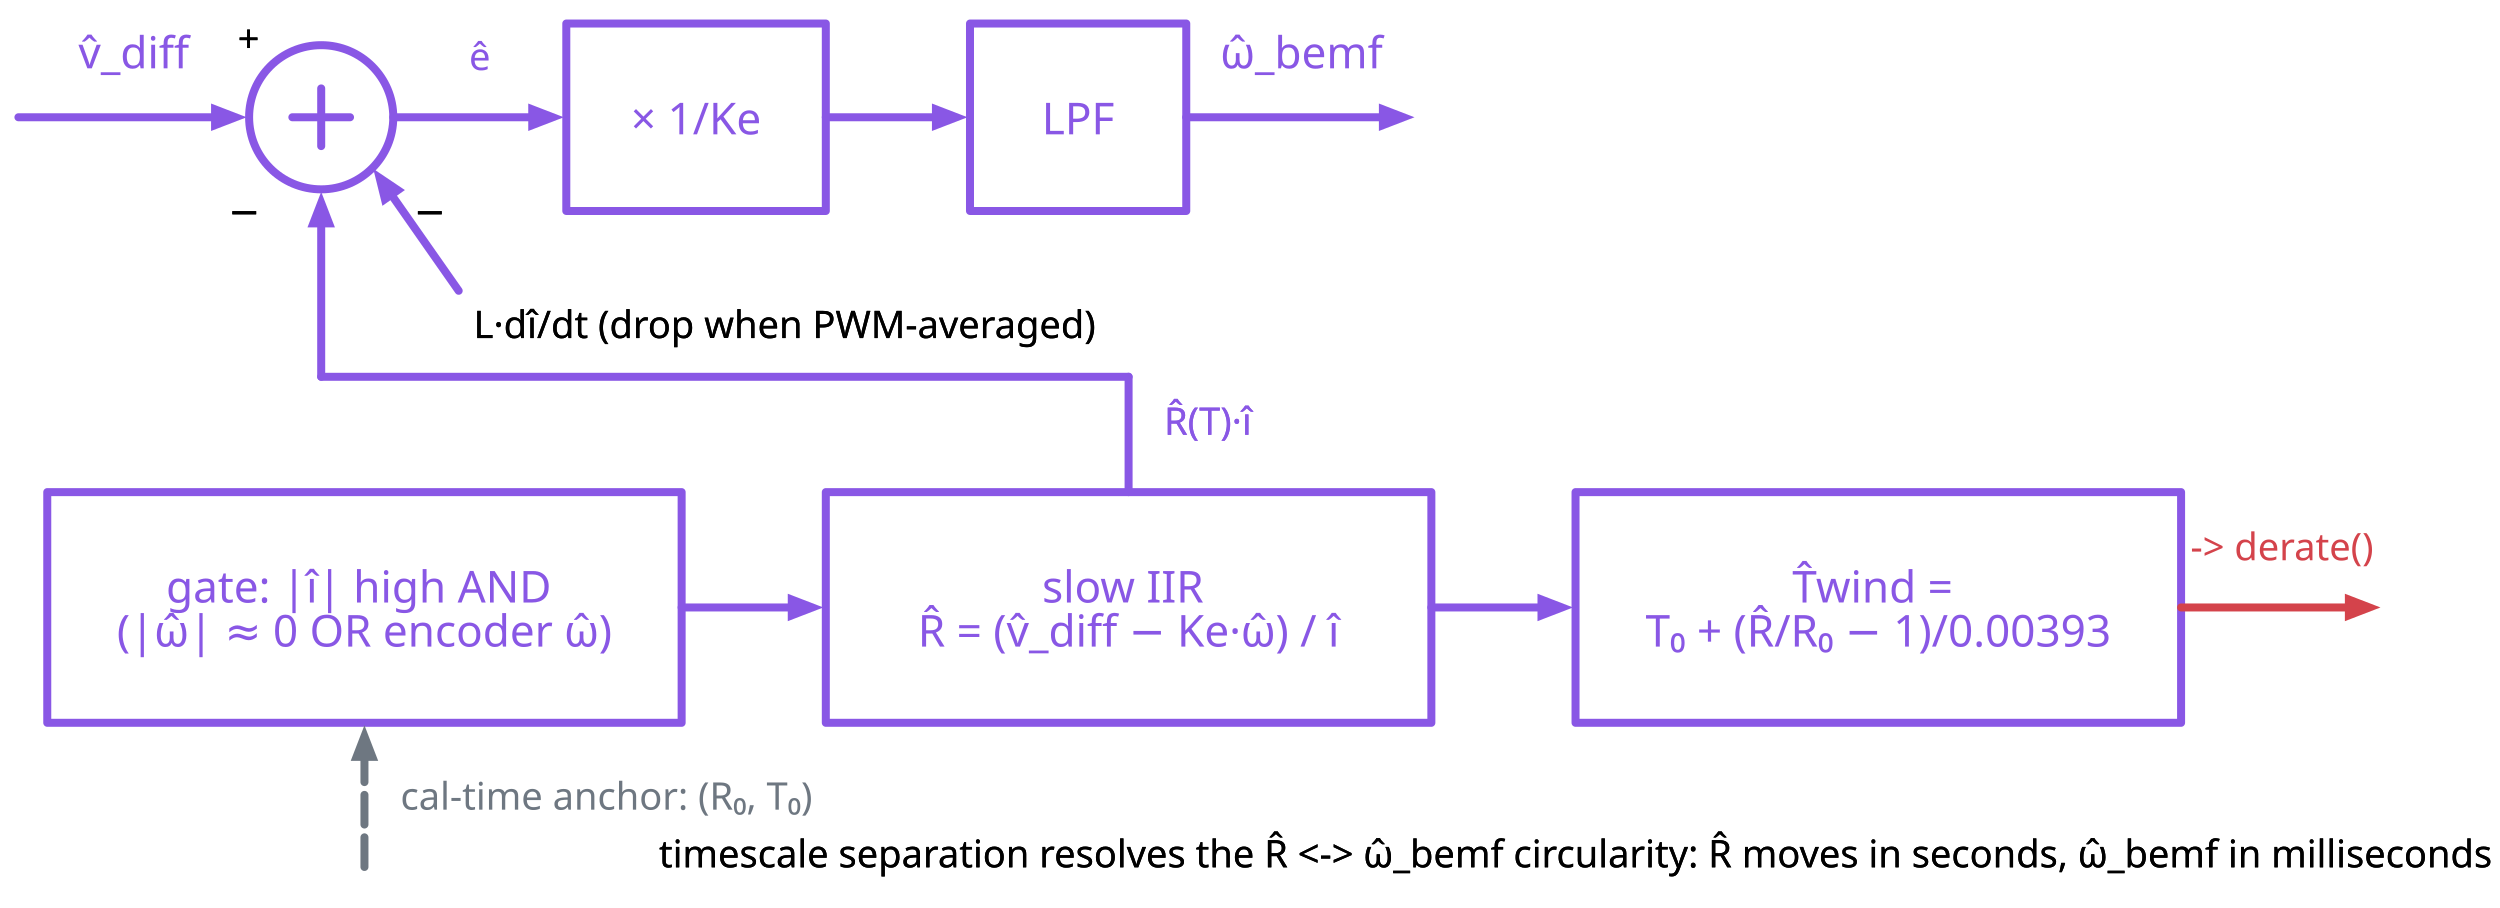
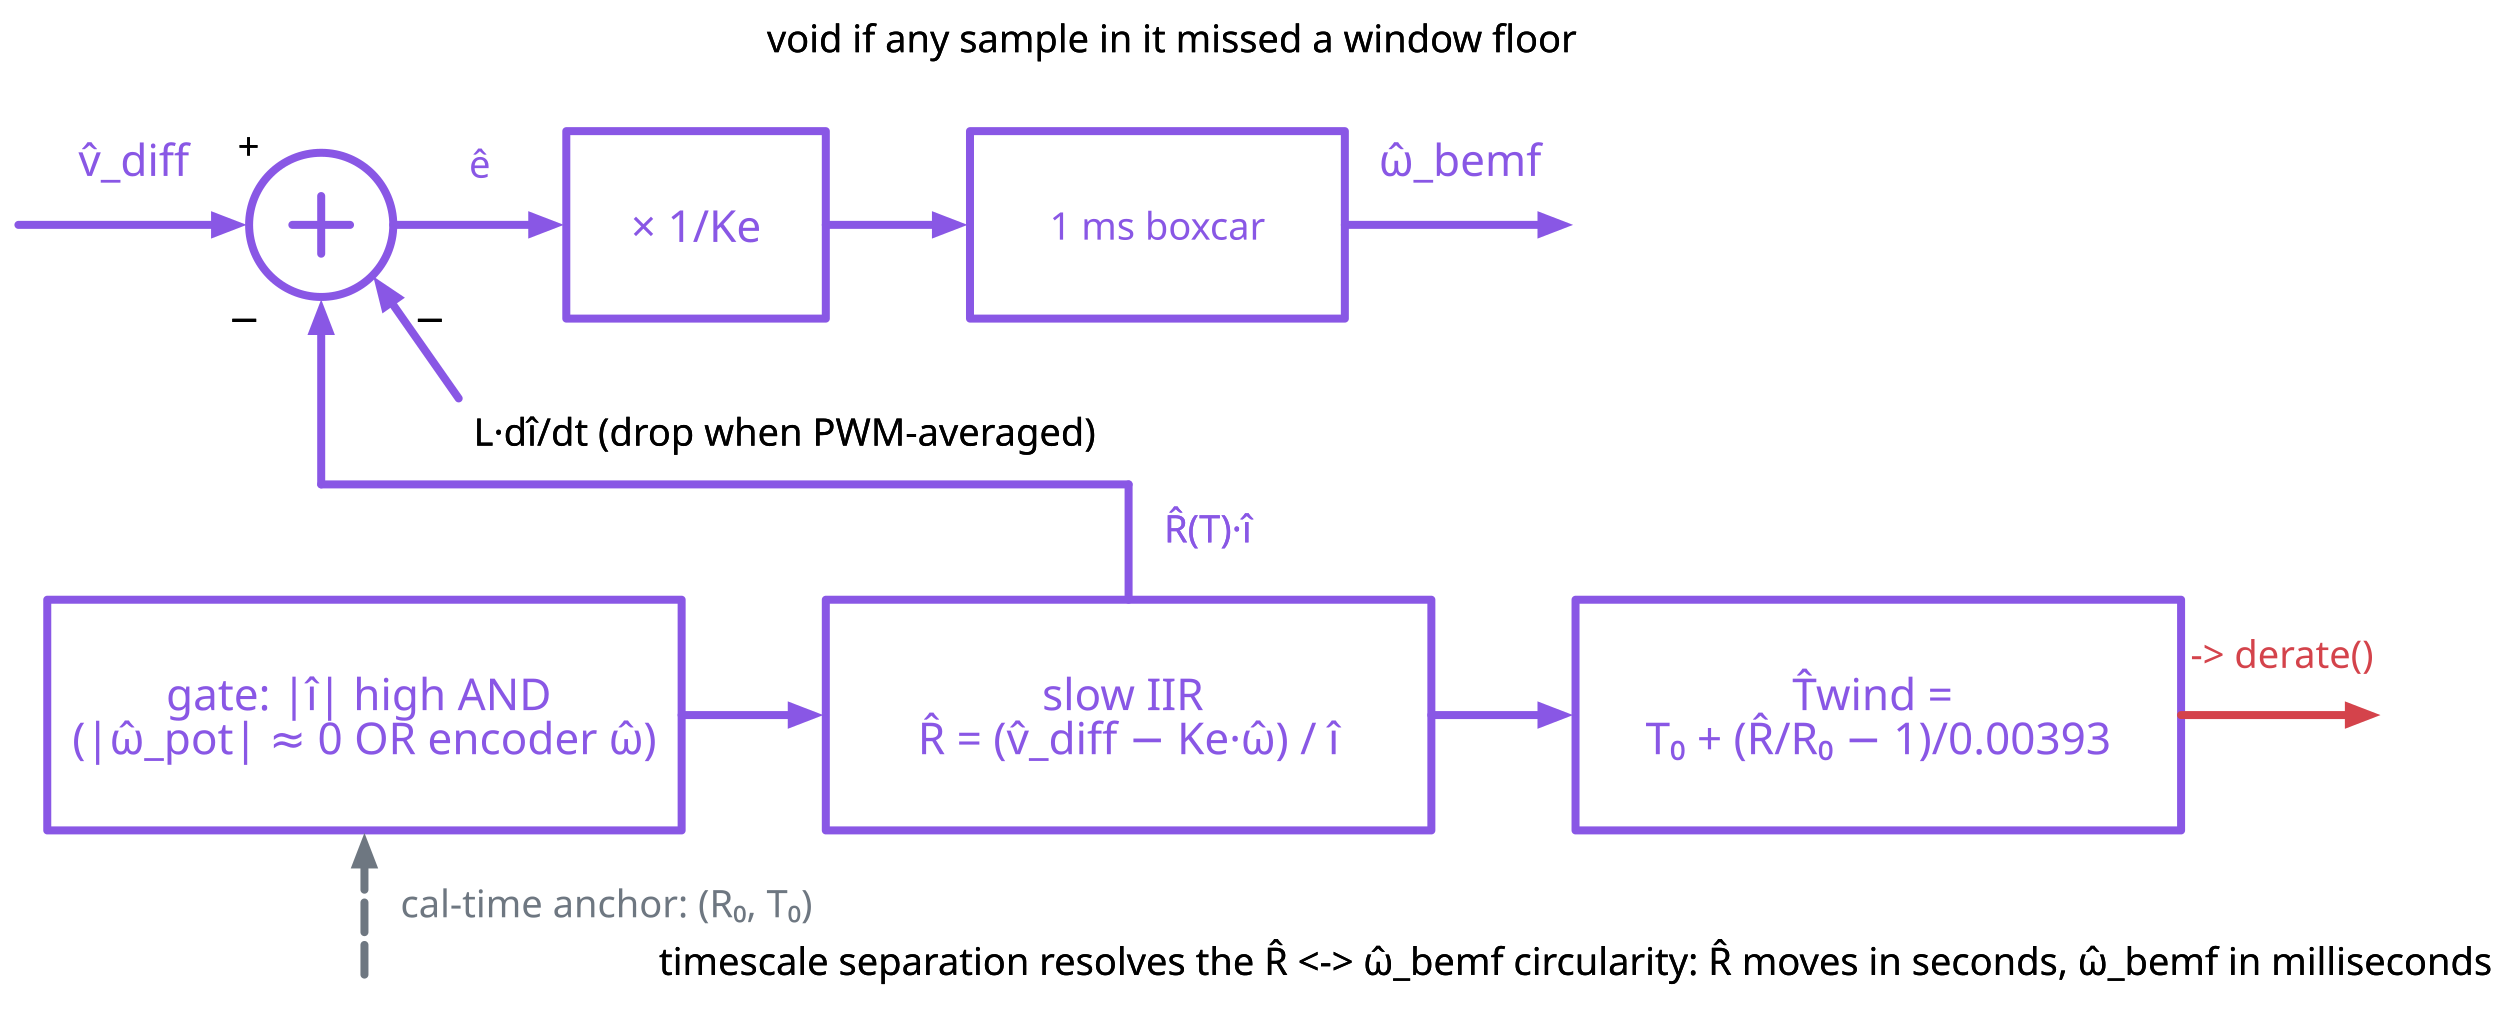
- <svg xmlns="http://www.w3.org/2000/svg" xml:lang="en" height="226.478pt" width="624.233pt" viewBox="-4.6 -29.278 624.233 226.478">
+ <svg xmlns="http://www.w3.org/2000/svg" xml:lang="en" height="253.35pt" width="624.233pt" viewBox="-4.6 -56.15 624.233 253.35">
  <style>@media (prefers-color-scheme:dark){[style*="stroke:black"]{stroke:#c9d1d9 !important}[style*="fill:black"]{fill:#c9d1d9 !important}[stroke="black"]{stroke:#c9d1d9 !important}[fill="black"]{fill:#c9d1d9 !important}[style*="stroke:#9a7b0a"]{stroke:#dfb317 !important}[style*="fill:#9a7b0a"]{fill:#dfb317 !important}[stroke="#9a7b0a"]{stroke:#dfb317 !important}[fill="#9a7b0a"]{fill:#dfb317 !important}[style*="stroke:#1f6feb"]{stroke:#539bf5 !important}[style*="fill:#1f6feb"]{fill:#539bf5 !important}[stroke="#1f6feb"]{stroke:#539bf5 !important}[fill="#1f6feb"]{fill:#539bf5 !important}[style*="stroke:#2da44e"]{stroke:#57ab5a !important}[style*="fill:#2da44e"]{fill:#57ab5a !important}[stroke="#2da44e"]{stroke:#57ab5a !important}[fill="#2da44e"]{fill:#57ab5a !important}[style*="stroke:#f59f00"]{stroke:#f8b133 !important}[style*="fill:#f59f00"]{fill:#f8b133 !important}[stroke="#f59f00"]{stroke:#f8b133 !important}[fill="#f59f00"]{fill:#f8b133 !important}[style*="stroke:#d4434b"]{stroke:#f47067 !important}[style*="fill:#d4434b"]{fill:#f47067 !important}[stroke="#d4434b"]{stroke:#f47067 !important}[fill="#d4434b"]{fill:#f47067 !important}[style*="stroke:#8957e5"]{stroke:#b083f0 !important}[style*="fill:#8957e5"]{fill:#b083f0 !important}[stroke="#8957e5"]{stroke:#b083f0 !important}[fill="#8957e5"]{fill:#b083f0 !important}[style*="stroke:#6e7781"]{stroke:#909aa4 !important}[style*="fill:#6e7781"]{fill:#909aa4 !important}[stroke="#6e7781"]{stroke:#909aa4 !important}[fill="#6e7781"]{fill:#909aa4 !important}}</style>
  <circle cx="75.6" cy="-0" r="18" style="stroke:#8957e5;fill:none;stroke-width:2.0;stroke-dasharray:-;" />
  <path d="M 0.0,-0.0 L 28.8,-0 L 48.6,-0" style="stroke:#8957e5;fill:none;stroke-width:2.0;stroke-dasharray:-;stroke-linecap:round;stroke-linejoin:round;" />
  <path d="M 55.6 0 L 48.6 2.7 L 48.6 -2.7 Z" style="stroke:#8957e5;fill:#8957e5;stroke-linecap:butt;stroke-linejoin:miter;" />
  <path d="M 75.6,-7.2 L 75.6,7.2" style="stroke:#8957e5;fill:none;stroke-width:2.0;stroke-dasharray:-;stroke-linecap:round;stroke-linejoin:round;" />
  <path d="M 68.4,-0.0 L 82.8,-0" style="stroke:#8957e5;fill:none;stroke-width:2.0;stroke-dasharray:-;stroke-linecap:round;stroke-linejoin:round;" />
  <path d="M 93.6,-0.0 L 115.2,-0 L 127.8,-0" style="stroke:#8957e5;fill:none;stroke-width:2.0;stroke-dasharray:-;stroke-linecap:round;stroke-linejoin:round;" />
  <path d="M 134.8 0 L 127.8 2.7 L 127.8 -2.7 Z" style="stroke:#8957e5;fill:#8957e5;stroke-linecap:butt;stroke-linejoin:miter;" />
  <path d="M 136.8,-0.0 L 136.8,-23.4 L 201.6,-23.4 L 201.6,23.4 L 136.8,23.4 L 136.8,-0" style="stroke:#8957e5;fill:none;stroke-width:2.0;stroke-dasharray:-;stroke-linecap:round;stroke-linejoin:round;" />
  <path d="M 201.6,-0.0 L 219.6,-0 L 228.6,-0" style="stroke:#8957e5;fill:none;stroke-width:2.0;stroke-dasharray:-;stroke-linecap:round;stroke-linejoin:round;" />
  <path d="M 235.6 0 L 228.6 2.7 L 228.6 -2.7 Z" style="stroke:#8957e5;fill:#8957e5;stroke-linecap:butt;stroke-linejoin:miter;" />
-   <path d="M 237.6,-0.0 L 237.6,-23.4 L 291.6,-23.4 L 291.6,23.4 L 237.6,23.4 L 237.6,-0" style="stroke:#8957e5;fill:none;stroke-width:2.0;stroke-dasharray:-;stroke-linecap:round;stroke-linejoin:round;" />
-   <path d="M 291.6,-0.0 L 320.4,-0 L 340.2,-0" style="stroke:#8957e5;fill:none;stroke-width:2.0;stroke-dasharray:-;stroke-linecap:round;stroke-linejoin:round;" />
-   <path d="M 347.2 0 L 340.2 2.7 L 340.2 -2.7 Z" style="stroke:#8957e5;fill:#8957e5;stroke-linecap:butt;stroke-linejoin:miter;" />
+   <path d="M 237.6,-0.0 L 237.6,-23.4 L 331.2,-23.4 L 331.2,23.4 L 237.6,23.4 L 237.6,-0" style="stroke:#8957e5;fill:none;stroke-width:2.0;stroke-dasharray:-;stroke-linecap:round;stroke-linejoin:round;" />
+   <path d="M 331.2,-0.0 L 360,-0 L 379.8,-0" style="stroke:#8957e5;fill:none;stroke-width:2.0;stroke-dasharray:-;stroke-linecap:round;stroke-linejoin:round;" />
+   <path d="M 386.8 0 L 379.8 2.7 L 379.8 -2.7 Z" style="stroke:#8957e5;fill:#8957e5;stroke-linecap:butt;stroke-linejoin:miter;" />
  <path d="M 109.928,43.328 L 99.087,27.846 L 93.409,19.736" style="stroke:#8957e5;fill:none;stroke-width:2.0;stroke-dasharray:-;stroke-linecap:round;stroke-linejoin:round;" />
  <path d="M 89.394 14.002 L 95.621 18.188 L 91.197 21.285 Z" style="stroke:#8957e5;fill:#8957e5;stroke-linecap:butt;stroke-linejoin:miter;" />
  <path d="M 7.2,122.4 L 7.2,93.6 L 165.6,93.6 L 165.6,151.2 L 7.2,151.2 L 7.2,122.4" style="stroke:#8957e5;fill:none;stroke-width:2.0;stroke-dasharray:-;stroke-linecap:round;stroke-linejoin:round;" />
  <path d="M 165.6,122.4 L 183.6,122.4 L 192.6,122.4" style="stroke:#8957e5;fill:none;stroke-width:2.0;stroke-dasharray:-;stroke-linecap:round;stroke-linejoin:round;" />
  <path d="M 199.6 122.4 L 192.6 125.1 L 192.6 119.7 Z" style="stroke:#8957e5;fill:#8957e5;stroke-linecap:butt;stroke-linejoin:miter;" />
  <path d="M 201.6,122.4 L 201.6,93.6 L 352.8,93.6 L 352.8,151.2 L 201.6,151.2 L 201.6,122.4" style="stroke:#8957e5;fill:none;stroke-width:2.0;stroke-dasharray:-;stroke-linecap:round;stroke-linejoin:round;" />
  <path d="M 352.8,122.4 L 370.8,122.4 L 379.8,122.4" style="stroke:#8957e5;fill:none;stroke-width:2.0;stroke-dasharray:-;stroke-linecap:round;stroke-linejoin:round;" />
  <path d="M 386.8 122.4 L 379.8 125.1 L 379.8 119.7 Z" style="stroke:#8957e5;fill:#8957e5;stroke-linecap:butt;stroke-linejoin:miter;" />
  <path d="M 388.8,122.4 L 388.8,93.6 L 540,93.6 L 540,151.2 L 388.8,151.2 L 388.8,122.4" style="stroke:#8957e5;fill:none;stroke-width:2.0;stroke-dasharray:-;stroke-linecap:round;stroke-linejoin:round;" />
  <path d="M 540.0,122.4 L 565.2,122.4 L 581.4,122.4" style="stroke:#d4434b;fill:none;stroke-width:2.0;stroke-dasharray:-;stroke-linecap:round;stroke-linejoin:round;" />
  <path d="M 588.4 122.4 L 581.4 125.1 L 581.4 119.7 Z" style="stroke:#d4434b;fill:#d4434b;stroke-linecap:butt;stroke-linejoin:miter;" />
  <path d="M 86.4,187.2 L 86.4,169.2 L 86.4,160.2" style="stroke:#6e7781;fill:none;stroke-width:2.0;stroke-dasharray:7.4,3.2;stroke-linecap:round;stroke-linejoin:round;" />
  <path d="M 86.4 153.2 L 89.1 160.2 L 83.7 160.2 Z" style="stroke:#6e7781;fill:#6e7781;stroke-linecap:butt;stroke-linejoin:miter;" />
  <path d="M 277.2,93.6 L 277.2,79.2 L 277.2,64.8" style="stroke:#8957e5;fill:none;stroke-width:2.0;stroke-dasharray:-;stroke-linecap:round;stroke-linejoin:round;" />
  <path d="M 277.2,64.8 L 176.4,64.8 L 75.6,64.8" style="stroke:#8957e5;fill:none;stroke-width:2.0;stroke-dasharray:-;stroke-linecap:round;stroke-linejoin:round;" />
  <path d="M 75.6,64.8 L 75.6,41.4 L 75.6,27" style="stroke:#8957e5;fill:none;stroke-width:2.0;stroke-dasharray:-;stroke-linecap:round;stroke-linejoin:round;" />
  <path d="M 75.6 20 L 78.3 27 L 72.9 27 Z" style="stroke:#8957e5;fill:#8957e5;stroke-linecap:butt;stroke-linejoin:miter;" />
  <text x="28.8" y="-20.0" dominant-baseline="ideographic" fill="#8957e5" font-size="11" font-family="sans" text-anchor="middle">
    <tspan x="28.8" dy="11">v̂_diff</tspan>
  </text>
  <text x="57.472" y="-29.428" dominant-baseline="central" fill="black" font-size="9.5" font-family="sans" text-anchor="middle">
    <tspan x="57.472" dy="9.5">+</tspan>
  </text>
  <text x="57.472" y="-29.428" dominant-baseline="central" fill="black" font-size="9.5" font-family="sans" text-anchor="middle">
    <tspan x="57.472" dy="9.5">+</tspan>
  </text>
  <text x="56.392" y="14.028" dominant-baseline="central" fill="black" font-size="9.5" font-family="sans" text-anchor="middle">
    <tspan x="56.392" dy="9.5">−</tspan>
  </text>
  <text x="56.392" y="14.028" dominant-baseline="central" fill="black" font-size="9.5" font-family="sans" text-anchor="middle">
    <tspan x="56.392" dy="9.5">−</tspan>
  </text>
  <text x="102.728" y="14.028" dominant-baseline="central" fill="black" font-size="9.5" font-family="sans" text-anchor="middle">
    <tspan x="102.728" dy="9.5">−</tspan>
  </text>
  <text x="102.728" y="14.028" dominant-baseline="central" fill="black" font-size="9.5" font-family="sans" text-anchor="middle">
    <tspan x="102.728" dy="9.5">−</tspan>
  </text>
  <text x="115.2" y="-18.5" dominant-baseline="ideographic" fill="#8957e5" font-size="9.5" font-family="sans" text-anchor="middle">
    <tspan x="115.2" dy="9.5">ê</tspan>
  </text>
  <text x="169.2" y="-11.0" dominant-baseline="central" fill="#8957e5" font-size="11" font-family="sans" text-anchor="middle">
    <tspan x="169.2" dy="11">× 1/Ke</tspan>
  </text>
-   <text x="264.6" y="-11.0" dominant-baseline="central" fill="#8957e5" font-size="11" font-family="sans" text-anchor="middle">
-     <tspan x="264.6" dy="11">LPF</tspan>
+   <text x="284.4" y="-9.5" dominant-baseline="central" fill="#8957e5" font-size="9.5" font-family="sans" text-anchor="middle">
+     <tspan x="284.4" dy="9.5">1 ms boxcar</tspan>
  </text>
-   <text x="320.4" y="-20.0" dominant-baseline="ideographic" fill="#8957e5" font-size="11" font-family="sans" text-anchor="middle">
-     <tspan x="320.4" dy="11">ω̂_bemf</tspan>
+   <text x="360.0" y="-20.0" dominant-baseline="ideographic" fill="#8957e5" font-size="11" font-family="sans" text-anchor="middle">
+     <tspan x="360.0" dy="11">ω̂_bemf</tspan>
+   </text>
+   <text x="288" y="-56.3" dominant-baseline="central" fill="black" font-size="9.5" font-family="sans" text-anchor="middle">
+     <tspan x="288" dy="9.5">void if any sample in it missed a window floor</tspan>
+   </text>
+   <text x="288" y="-56.3" dominant-baseline="central" fill="black" font-size="9.5" font-family="sans" text-anchor="middle">
+     <tspan x="288" dy="9.5">void if any sample in it missed a window floor</tspan>
  </text>
  <text x="191.314" y="41.944" dominant-baseline="central" fill="black" font-size="9.5" font-family="sans" text-anchor="middle">
    <tspan x="191.314" dy="9.5">L·dî/dt  (drop when PWM-averaged)</tspan>
  </text>
  <text x="191.314" y="41.944" dominant-baseline="central" fill="black" font-size="9.5" font-family="sans" text-anchor="middle">
    <tspan x="191.314" dy="9.5">L·dî/dt  (drop when PWM-averaged)</tspan>
  </text>
  <text x="86.4" y="105.9" dominant-baseline="central" fill="#8957e5" font-size="11" font-family="sans" text-anchor="middle">
    <tspan x="86.4" dy="11">gate: |î| high AND</tspan>
-     <tspan x="86.4" dy="11">(|ω̂| ≈ 0 OR encoder ω̂)</tspan>
+     <tspan x="86.4" dy="11">(|ω̂_pot| ≈ 0 OR encoder ω̂)</tspan>
  </text>
  <text x="277.2" y="105.9" dominant-baseline="central" fill="#8957e5" font-size="11" font-family="sans" text-anchor="middle">
    <tspan x="277.2" dy="11">slow IIR</tspan>
    <tspan x="277.2" dy="11">R̂ = (v̂_diff − Ke·ω̂) / î</tspan>
  </text>
  <text x="464.4" y="105.9" dominant-baseline="central" fill="#8957e5" font-size="11" font-family="sans" text-anchor="middle">
    <tspan x="464.4" dy="11">T̂wind =</tspan>
    <tspan x="464.4" dy="11">T₀ + (R̂/R₀ − 1)/0.00393</tspan>
  </text>
  <text x="565.2" y="103.9" dominant-baseline="ideographic" fill="#d4434b" font-size="9.5" font-family="sans" text-anchor="middle">
    <tspan x="565.2" dy="9.5">-&gt; derate()</tspan>
  </text>
  <text x="95.4" y="159.7" dominant-baseline="central" fill="#6e7781" font-size="9.5" font-family="sans" text-anchor="start">
    <tspan x="95.4" dy="9.5">cal-time anchor: (R₀, T₀)</tspan>
  </text>
  <text x="297" y="66.1" dominant-baseline="central" fill="#8957e5" font-size="9.5" font-family="sans" text-anchor="middle">
    <tspan x="297" dy="9.5">R̂(T)·î</tspan>
  </text>
  <text x="297" y="66.1" dominant-baseline="central" fill="#8957e5" font-size="9.5" font-family="sans" text-anchor="middle">
    <tspan x="297" dy="9.5">R̂(T)·î</tspan>
  </text>
  <text x="388.8" y="174.1" dominant-baseline="central" fill="black" font-size="9.5" font-family="sans" text-anchor="middle">
    <tspan x="388.8" dy="9.5">timescale separation resolves the R̂ &lt;-&gt; ω̂_bemf circularity: R̂ moves in seconds, ω̂_bemf in milliseconds</tspan>
  </text>
  <text x="388.8" y="174.1" dominant-baseline="central" fill="black" font-size="9.5" font-family="sans" text-anchor="middle">
    <tspan x="388.8" dy="9.5">timescale separation resolves the R̂ &lt;-&gt; ω̂_bemf circularity: R̂ moves in seconds, ω̂_bemf in milliseconds</tspan>
  </text>
</svg>
